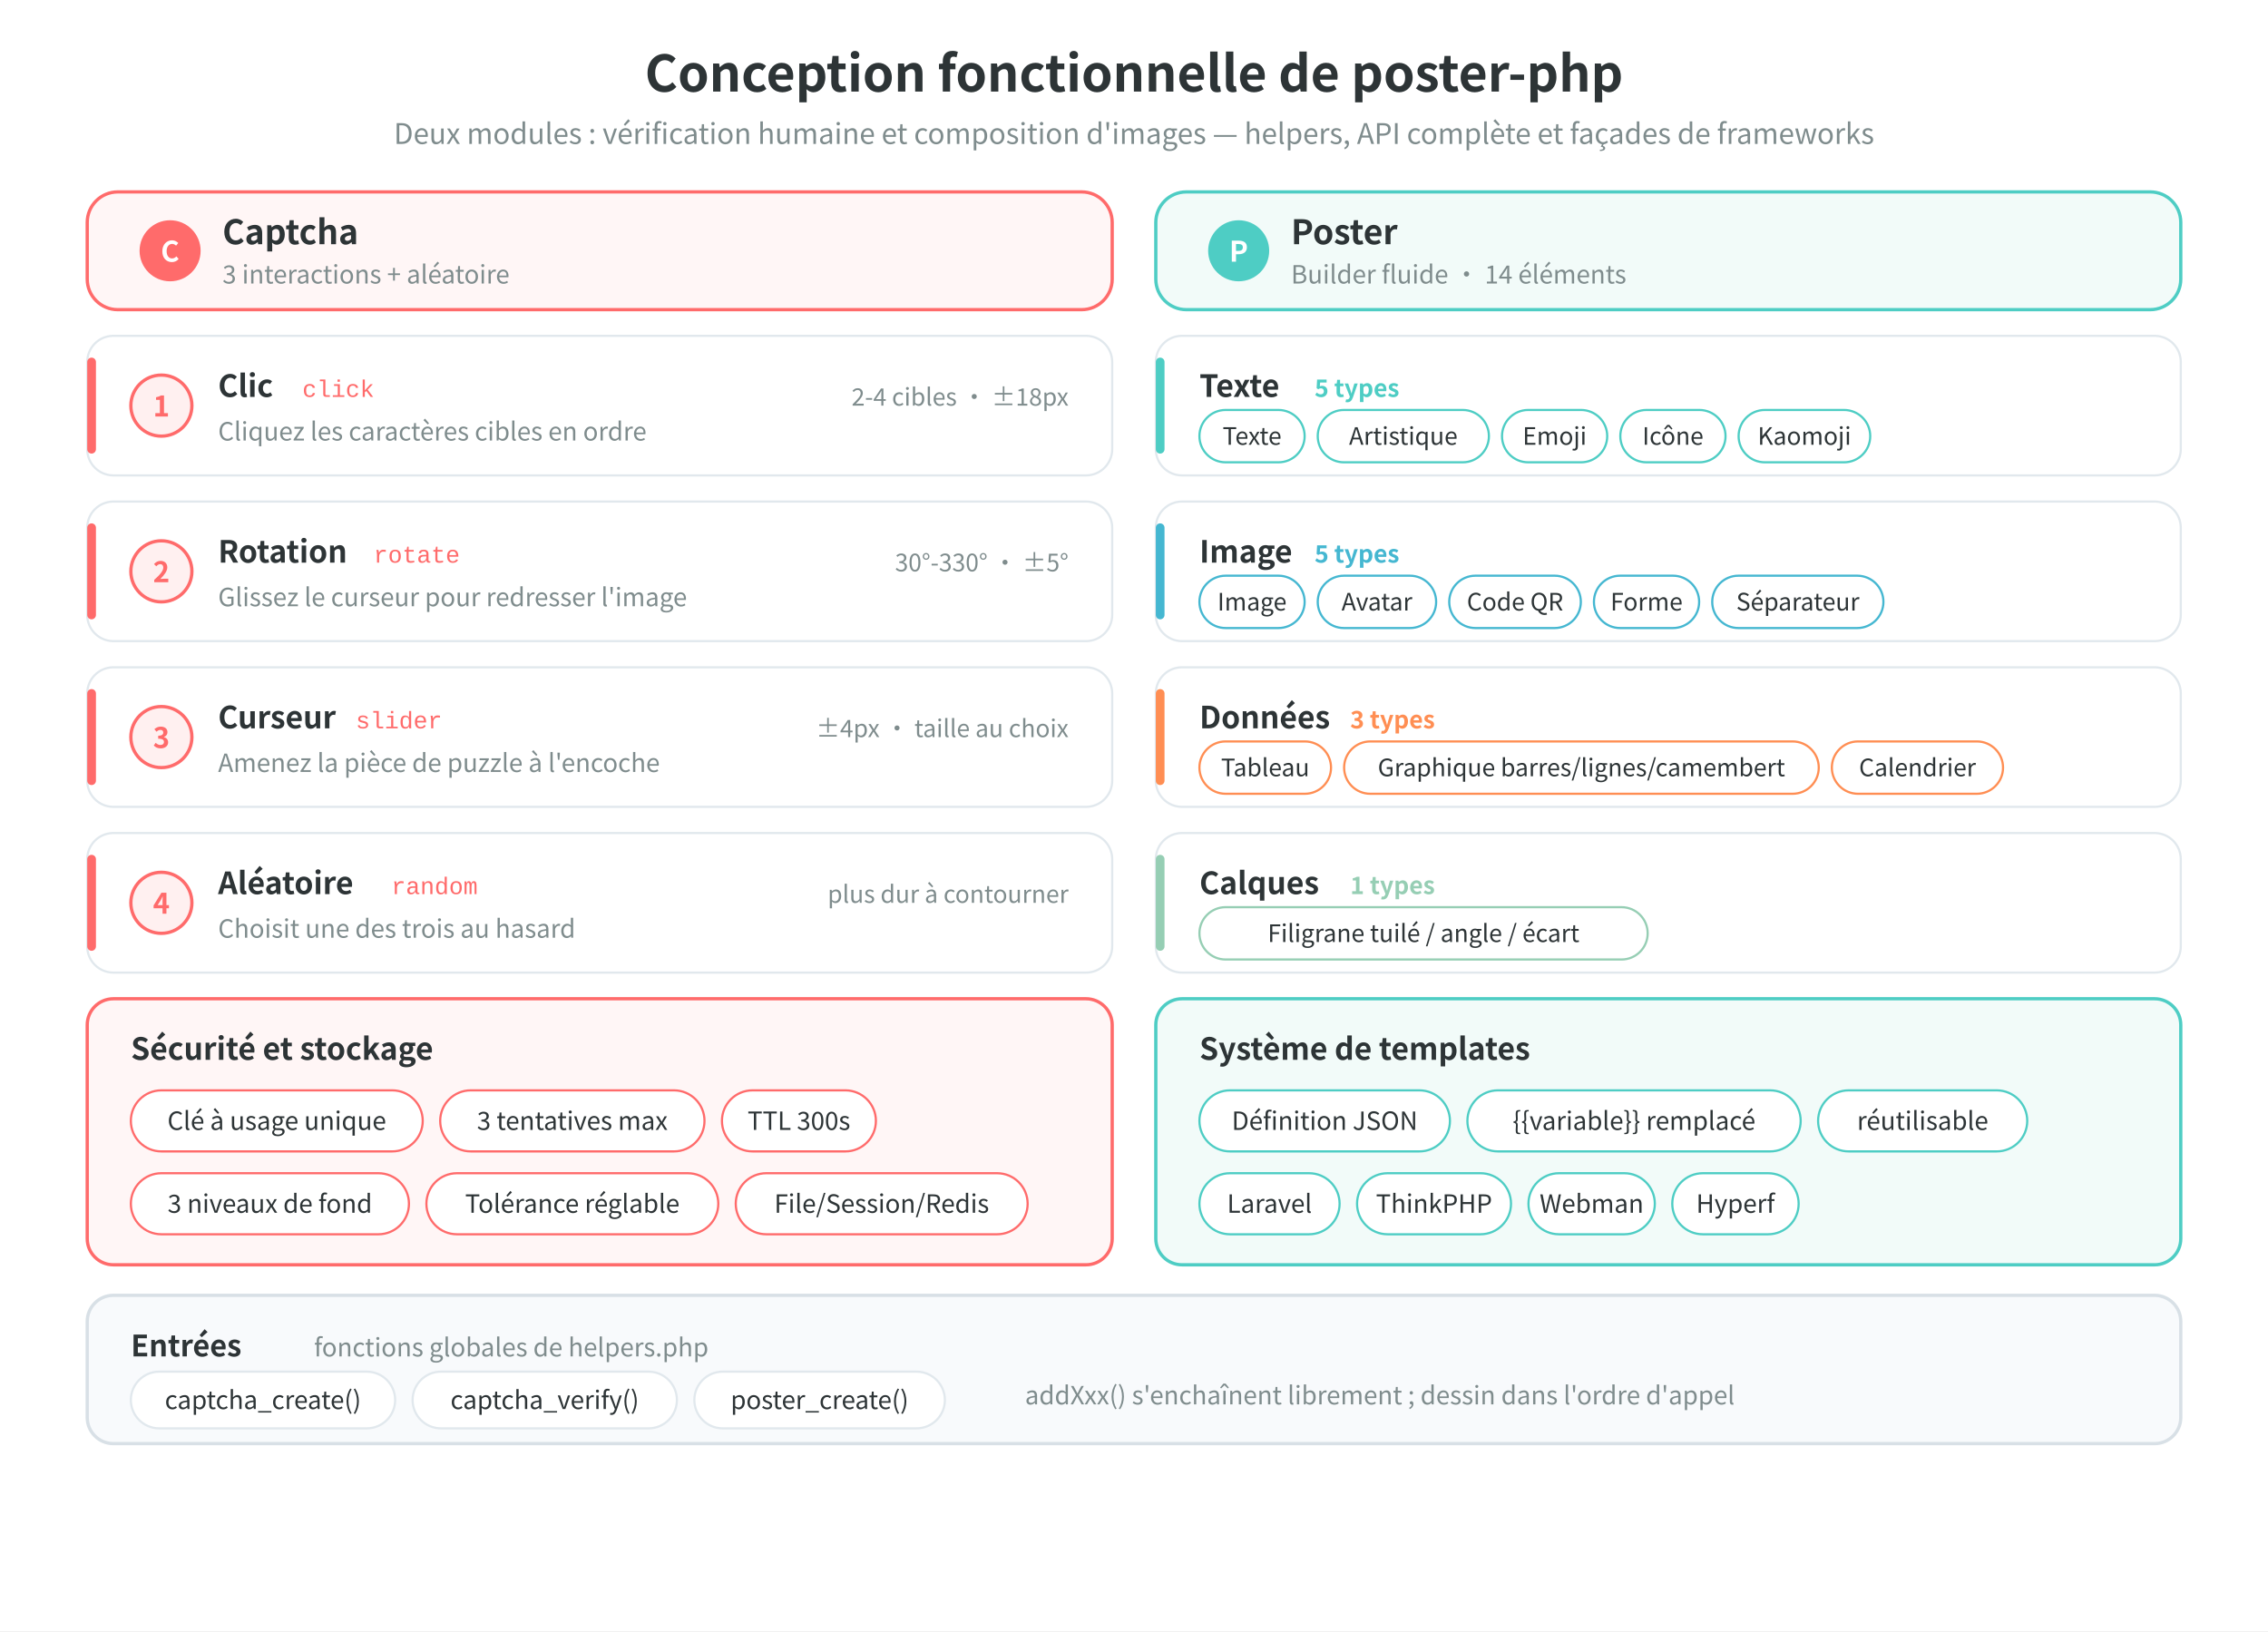
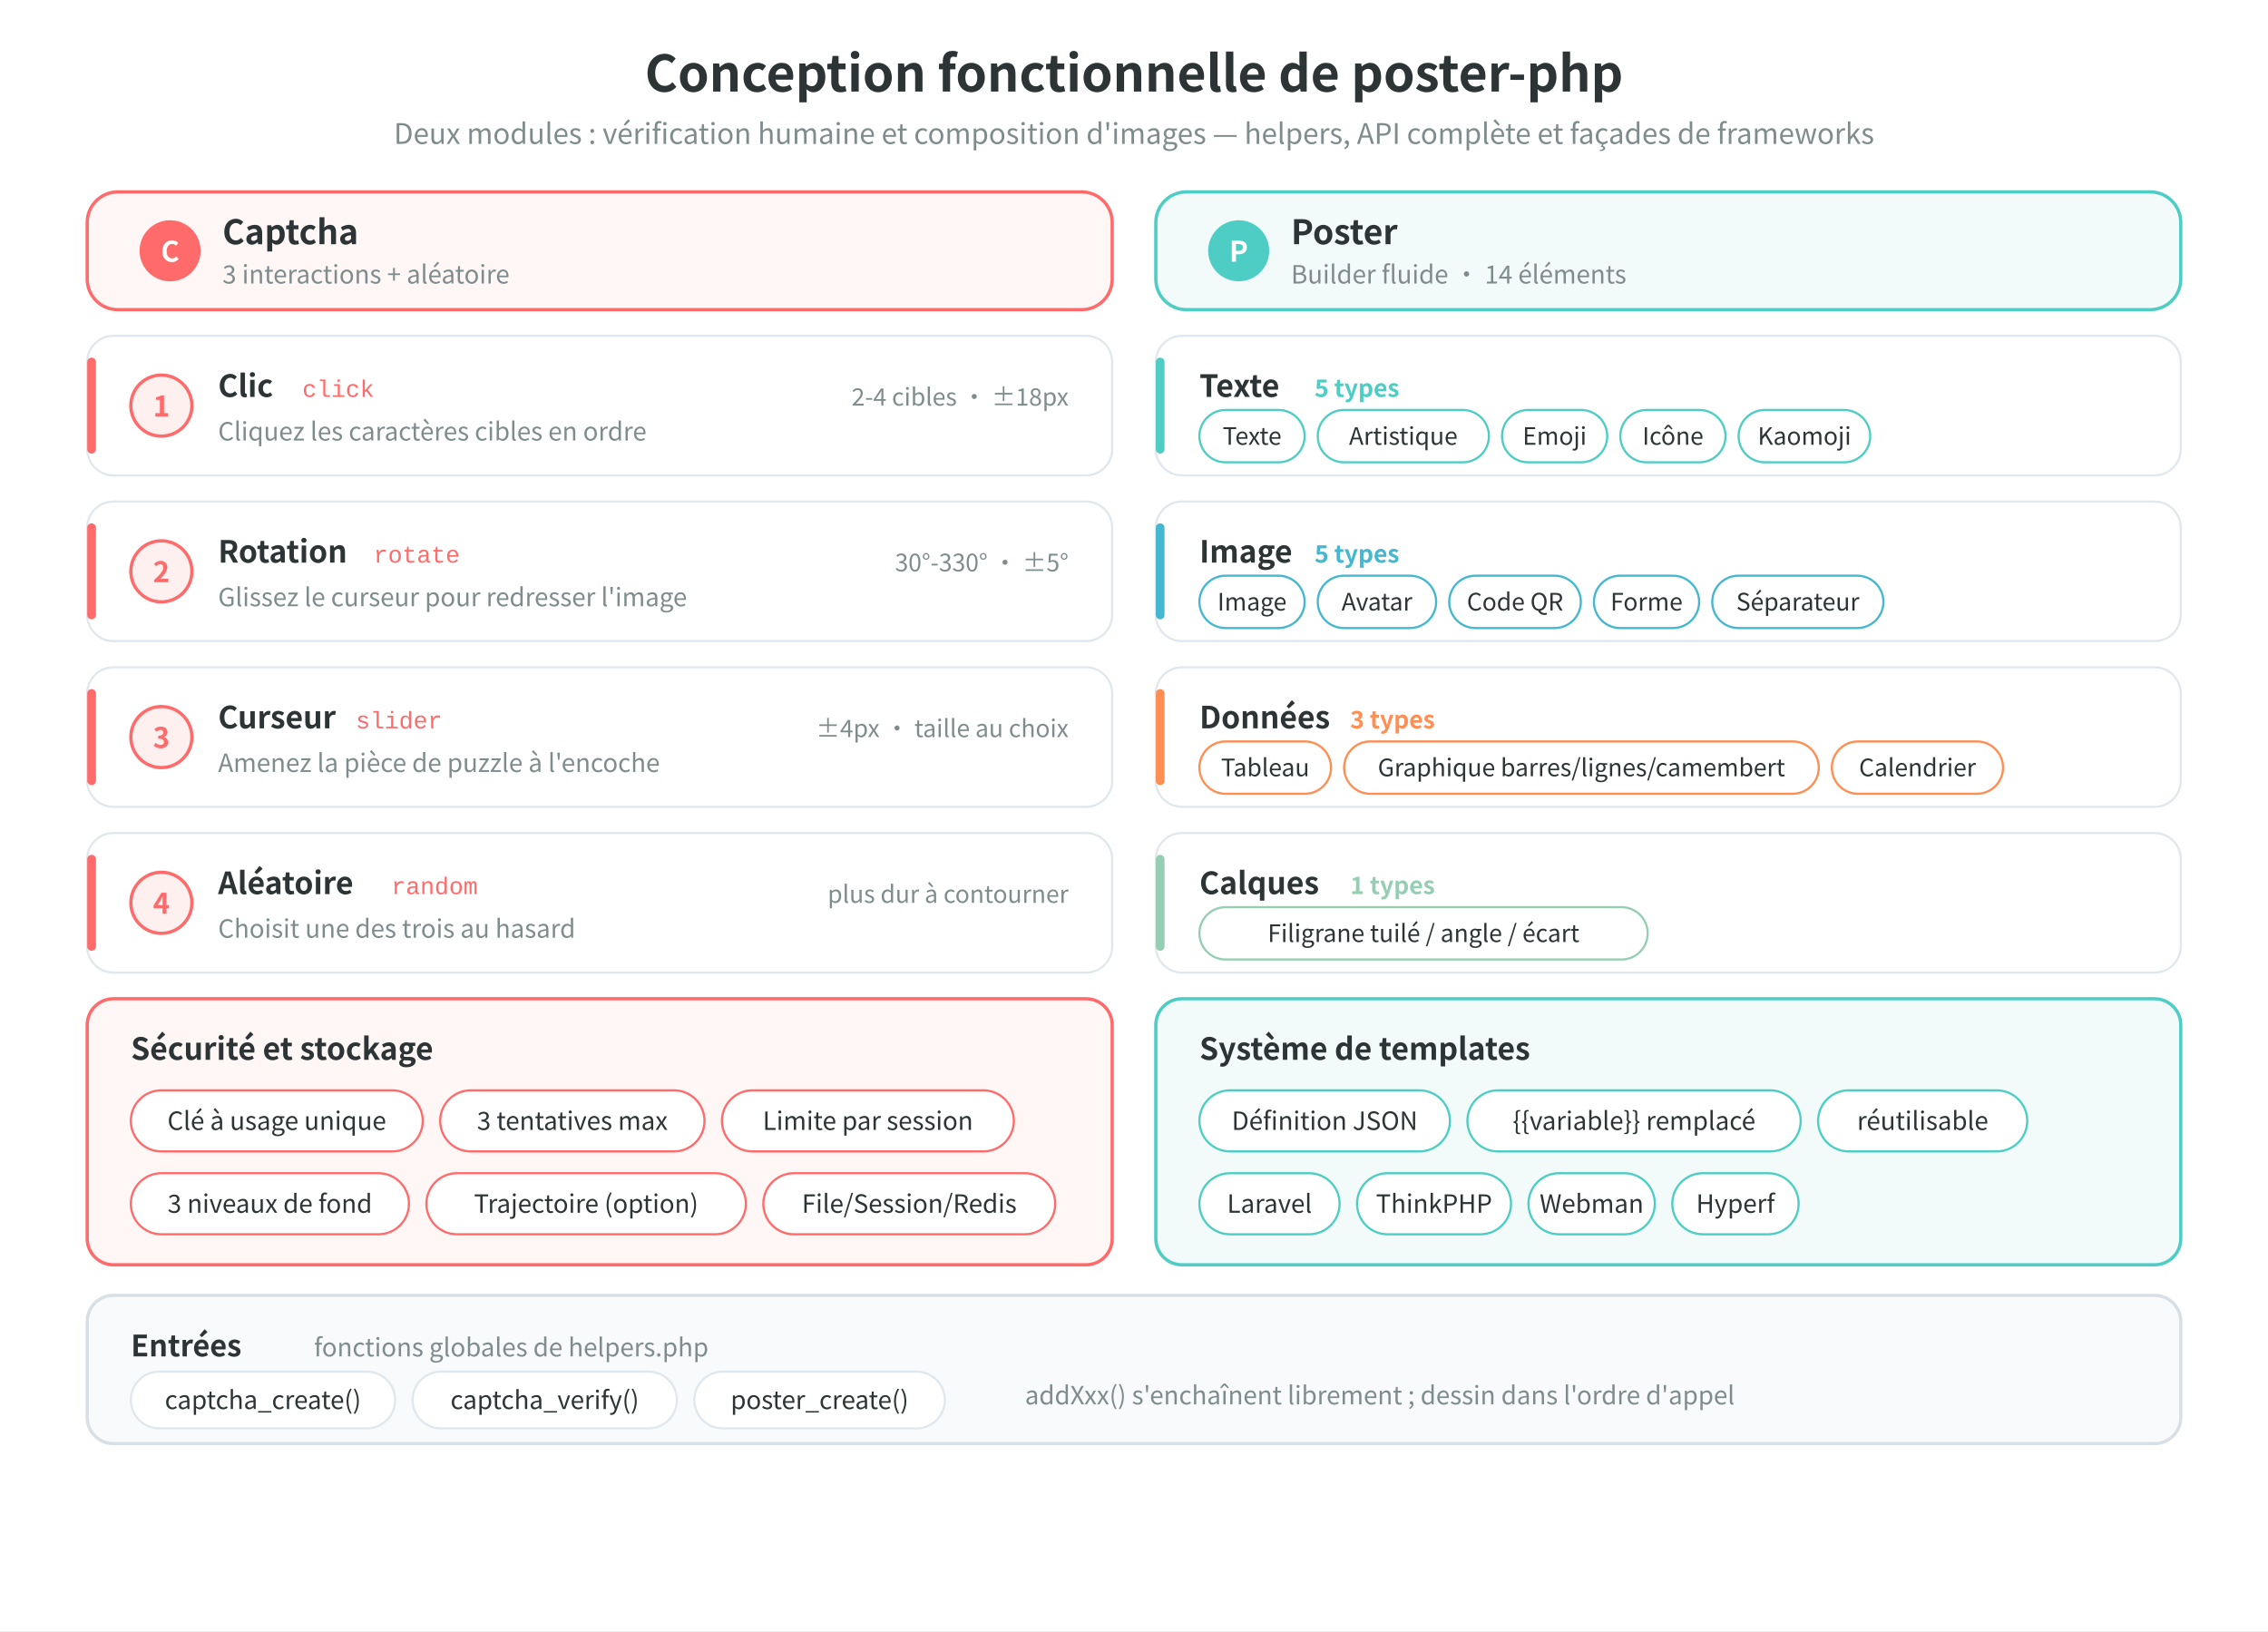
<svg xmlns="http://www.w3.org/2000/svg" viewBox="0 0 1040 748" width="1040" height="748" font-family="-apple-system,BlinkMacSystemFont,'Segoe UI','PingFang SC','Hiragino Sans GB','Microsoft YaHei','Noto Sans CJK SC',sans-serif" role="img" aria-label="Conception fonctionnelle de poster-php">
  <defs>
    <marker id="arrow" viewBox="0 0 10 10" refX="9" refY="5" markerWidth="6" markerHeight="6" orient="auto">
      <path d="M0 0L10 5L0 10Z" fill="#B2BEC3" />
    </marker>
  </defs>
  <rect width="1040" height="748" fill="#FFFFFF" />
  <text x="520" y="42" font-size="23" fill="#2D3436" font-weight="700" text-anchor="middle">Conception fonctionnelle de poster-php</text>
  <text x="520" y="66" font-size="13" fill="#7F8C8D" text-anchor="middle">Deux modules : vérification humaine et composition d'images — helpers, API complète et façades de frameworks</text>
  <rect x="40" y="88" width="470" height="54" rx="14" fill="#FFF6F6" stroke="#FF6B6B" stroke-width="1.5" />
  <circle cx="78" cy="115" r="14" fill="#FF6B6B" />
  <text x="78" y="120" font-size="13" fill="#FFFFFF" font-weight="700" text-anchor="middle">C</text>
  <text x="102" y="112" font-size="15.5" fill="#2D3436" font-weight="700">Captcha</text>
  <text x="102" y="130" font-size="11.5" fill="#7F8C8D">3 interactions + aléatoire</text>
  <rect x="530" y="88" width="470" height="54" rx="14" fill="#F2FBF9" stroke="#4ECDC4" stroke-width="1.5" />
  <circle cx="568" cy="115" r="14" fill="#4ECDC4" />
  <text x="568" y="120" font-size="13" fill="#FFFFFF" font-weight="700" text-anchor="middle">P</text>
  <text x="592" y="112" font-size="15.5" fill="#2D3436" font-weight="700">Poster</text>
  <text x="592" y="130" font-size="11.5" fill="#7F8C8D">Builder fluide · 14 éléments</text>
  <rect x="40" y="154" width="470" height="64" rx="12" fill="#FFFFFF" stroke="#E1E8ED" stroke-width="1" />
  <rect x="40" y="164" width="4" height="44" rx="2" fill="#FF6B6B" />
  <circle cx="74" cy="186" r="14" fill="#FFF0F0" stroke="#FF6B6B" stroke-width="1.5" />
  <text x="74" y="191" font-size="13" fill="#FF6B6B" font-weight="700" text-anchor="middle">1</text>
  <text x="100" y="182" font-size="14" fill="#2D3436" font-weight="600">Clic</text>
  <text x="138.65" y="182" font-size="11" fill="#FF6B6B" font-family="'SFMono-Regular',Consolas,'Liberation Mono',Menlo,monospace">click</text>
  <text x="100" y="202" font-size="11.5" fill="#7F8C8D">Cliquez les caractères cibles en ordre</text>
  <text x="490" y="186" font-size="11" fill="#7F8C8D" text-anchor="end">2-4 cibles · ±18px</text>
  <rect x="40" y="230" width="470" height="64" rx="12" fill="#FFFFFF" stroke="#E1E8ED" stroke-width="1" />
  <rect x="40" y="240" width="4" height="44" rx="2" fill="#FF6B6B" />
  <circle cx="74" cy="262" r="14" fill="#FFF0F0" stroke="#FF6B6B" stroke-width="1.5" />
  <text x="74" y="267" font-size="13" fill="#FF6B6B" font-weight="700" text-anchor="middle">2</text>
  <text x="100" y="258" font-size="14" fill="#2D3436" font-weight="600">Rotation</text>
  <text x="171.3" y="258" font-size="11" fill="#FF6B6B" font-family="'SFMono-Regular',Consolas,'Liberation Mono',Menlo,monospace">rotate</text>
  <text x="100" y="278" font-size="11.5" fill="#7F8C8D">Glissez le curseur pour redresser l'image</text>
  <text x="490" y="262" font-size="11" fill="#7F8C8D" text-anchor="end">30°-330° · ±5°</text>
  <rect x="40" y="306" width="470" height="64" rx="12" fill="#FFFFFF" stroke="#E1E8ED" stroke-width="1" />
  <rect x="40" y="316" width="4" height="44" rx="2" fill="#FF6B6B" />
  <circle cx="74" cy="338" r="14" fill="#FFF0F0" stroke="#FF6B6B" stroke-width="1.5" />
  <text x="74" y="343" font-size="13" fill="#FF6B6B" font-weight="700" text-anchor="middle">3</text>
  <text x="100" y="334" font-size="14" fill="#2D3436" font-weight="600">Curseur</text>
  <text x="163.13" y="334" font-size="11" fill="#FF6B6B" font-family="'SFMono-Regular',Consolas,'Liberation Mono',Menlo,monospace">slider</text>
  <text x="100" y="354" font-size="11.5" fill="#7F8C8D">Amenez la pièce de puzzle à l'encoche</text>
  <text x="490" y="338" font-size="11" fill="#7F8C8D" text-anchor="end">±4px · taille au choix</text>
  <rect x="40" y="382" width="470" height="64" rx="12" fill="#FFFFFF" stroke="#E1E8ED" stroke-width="1" />
  <rect x="40" y="392" width="4" height="44" rx="2" fill="#FF6B6B" />
  <circle cx="74" cy="414" r="14" fill="#FFF0F0" stroke="#FF6B6B" stroke-width="1.5" />
  <text x="74" y="419" font-size="13" fill="#FF6B6B" font-weight="700" text-anchor="middle">4</text>
  <text x="100" y="410" font-size="14" fill="#2D3436" font-weight="600">Aléatoire</text>
  <text x="179.46" y="410" font-size="11" fill="#FF6B6B" font-family="'SFMono-Regular',Consolas,'Liberation Mono',Menlo,monospace">random</text>
  <text x="100" y="430" font-size="11.5" fill="#7F8C8D">Choisit une des trois au hasard</text>
  <text x="490" y="414" font-size="11" fill="#7F8C8D" text-anchor="end">plus dur à contourner</text>
  <rect x="40" y="458" width="470" height="122" rx="12" fill="#FFF6F6" stroke="#FF6B6B" stroke-width="1.5" />
  <text x="60" y="486" font-size="14" fill="#2D3436" font-weight="700">Sécurité et stockage</text>
  <rect x="60" y="500" width="133.85" height="28" rx="14" fill="#FFFFFF" stroke="#FF6B6B" stroke-width="1" />
  <text x="126.93" y="518.14" font-size="11.5" fill="#2D3436" text-anchor="middle">Clé à usage unique</text>
  <rect x="201.85" y="500" width="121.2" height="28" rx="14" fill="#FFFFFF" stroke="#FF6B6B" stroke-width="1" />
  <text x="262.45" y="518.14" font-size="11.5" fill="#2D3436" text-anchor="middle">3 tentatives max</text>
-   <rect x="331.05" y="500" width="70.6" height="28" rx="14" fill="#FFFFFF" stroke="#FF6B6B" stroke-width="1" />
-   <text x="366.35" y="518.14" font-size="11.5" fill="#2D3436" text-anchor="middle">TTL 300s</text>
+   <rect x="331.05" y="500" width="133.85" height="28" rx="14" fill="#FFFFFF" stroke="#FF6B6B" stroke-width="1" />
+   <text x="397.98" y="518.14" font-size="11.5" fill="#2D3436" text-anchor="middle">Limite par session</text>
  <rect x="60" y="538" width="127.53" height="28" rx="14" fill="#FFFFFF" stroke="#FF6B6B" stroke-width="1" />
  <text x="123.76" y="556.14" font-size="11.5" fill="#2D3436" text-anchor="middle">3 niveaux de fond</text>
-   <rect x="195.53" y="538" width="133.85" height="28" rx="14" fill="#FFFFFF" stroke="#FF6B6B" stroke-width="1" />
-   <text x="262.45" y="556.14" font-size="11.5" fill="#2D3436" text-anchor="middle">Tolérance réglable</text>
-   <rect x="337.38" y="538" width="133.85" height="28" rx="14" fill="#FFFFFF" stroke="#FF6B6B" stroke-width="1" />
-   <text x="404.3" y="556.14" font-size="11.5" fill="#2D3436" text-anchor="middle">File/Session/Redis</text>
+   <rect x="195.53" y="538" width="146.5" height="28" rx="14" fill="#FFFFFF" stroke="#FF6B6B" stroke-width="1" />
+   <text x="268.78" y="556.14" font-size="11.5" fill="#2D3436" text-anchor="middle">Trajectoire (option)</text>
+   <rect x="350.03" y="538" width="133.85" height="28" rx="14" fill="#FFFFFF" stroke="#FF6B6B" stroke-width="1" />
+   <text x="416.95" y="556.14" font-size="11.5" fill="#2D3436" text-anchor="middle">File/Session/Redis</text>
  <rect x="530" y="154" width="470" height="64" rx="12" fill="#FFFFFF" stroke="#E1E8ED" stroke-width="1" />
  <rect x="530" y="164" width="4" height="44" rx="2" fill="#4ECDC4" />
  <text x="550" y="182" font-size="14" fill="#2D3436" font-weight="600">Texte</text>
  <text x="602.81" y="182" font-size="11" fill="#4ECDC4" font-weight="700">5 types</text>
  <rect x="550" y="188" width="48.25" height="24" rx="12" fill="#FFFFFF" stroke="#4ECDC4" stroke-width="1" />
  <text x="574.13" y="203.96" font-size="11" fill="#2D3436" text-anchor="middle">Texte</text>
  <rect x="604.25" y="188" width="78.5" height="24" rx="12" fill="#FFFFFF" stroke="#4ECDC4" stroke-width="1" />
  <text x="643.5" y="203.96" font-size="11" fill="#2D3436" text-anchor="middle">Artistique</text>
  <rect x="688.75" y="188" width="48.25" height="24" rx="12" fill="#FFFFFF" stroke="#4ECDC4" stroke-width="1" />
  <text x="712.88" y="203.96" font-size="11" fill="#2D3436" text-anchor="middle">Emoji</text>
  <rect x="743" y="188" width="48.25" height="24" rx="12" fill="#FFFFFF" stroke="#4ECDC4" stroke-width="1" />
  <text x="767.13" y="203.96" font-size="11" fill="#2D3436" text-anchor="middle">Icône</text>
  <rect x="797.25" y="188" width="60.35" height="24" rx="12" fill="#FFFFFF" stroke="#4ECDC4" stroke-width="1" />
  <text x="827.43" y="203.96" font-size="11" fill="#2D3436" text-anchor="middle">Kaomoji</text>
  <rect x="530" y="230" width="470" height="64" rx="12" fill="#FFFFFF" stroke="#E1E8ED" stroke-width="1" />
  <rect x="530" y="240" width="4" height="44" rx="2" fill="#45B7D1" />
  <text x="550" y="258" font-size="14" fill="#2D3436" font-weight="600">Image</text>
  <text x="602.81" y="258" font-size="11" fill="#45B7D1" font-weight="700">5 types</text>
  <rect x="550" y="264" width="48.25" height="24" rx="12" fill="#FFFFFF" stroke="#45B7D1" stroke-width="1" />
  <text x="574.13" y="279.96" font-size="11" fill="#2D3436" text-anchor="middle">Image</text>
  <rect x="604.25" y="264" width="54.3" height="24" rx="12" fill="#FFFFFF" stroke="#45B7D1" stroke-width="1" />
  <text x="631.4" y="279.96" font-size="11" fill="#2D3436" text-anchor="middle">Avatar</text>
  <rect x="664.55" y="264" width="60.35" height="24" rx="12" fill="#FFFFFF" stroke="#45B7D1" stroke-width="1" />
  <text x="694.73" y="279.96" font-size="11" fill="#2D3436" text-anchor="middle">Code QR</text>
  <rect x="730.9" y="264" width="48.25" height="24" rx="12" fill="#FFFFFF" stroke="#45B7D1" stroke-width="1" />
  <text x="755.03" y="279.96" font-size="11" fill="#2D3436" text-anchor="middle">Forme</text>
  <rect x="785.15" y="264" width="78.5" height="24" rx="12" fill="#FFFFFF" stroke="#45B7D1" stroke-width="1" />
  <text x="824.4" y="279.96" font-size="11" fill="#2D3436" text-anchor="middle">Séparateur</text>
  <rect x="530" y="306" width="470" height="64" rx="12" fill="#FFFFFF" stroke="#E1E8ED" stroke-width="1" />
  <rect x="530" y="316" width="4" height="44" rx="2" fill="#FF8E53" />
  <text x="550" y="334" font-size="14" fill="#2D3436" font-weight="600">Données</text>
  <text x="619.13" y="334" font-size="11" fill="#FF8E53" font-weight="700">3 types</text>
  <rect x="550" y="340" width="60.35" height="24" rx="12" fill="#FFFFFF" stroke="#FF8E53" stroke-width="1" />
  <text x="580.18" y="355.96" font-size="11" fill="#2D3436" text-anchor="middle">Tableau</text>
  <rect x="616.35" y="340" width="217.65" height="24" rx="12" fill="#FFFFFF" stroke="#FF8E53" stroke-width="1" />
  <text x="725.18" y="355.96" font-size="11" fill="#2D3436" text-anchor="middle">Graphique barres/lignes/camembert</text>
  <rect x="840" y="340" width="78.5" height="24" rx="12" fill="#FFFFFF" stroke="#FF8E53" stroke-width="1" />
  <text x="879.25" y="355.96" font-size="11" fill="#2D3436" text-anchor="middle">Calendrier</text>
  <rect x="530" y="382" width="470" height="64" rx="12" fill="#FFFFFF" stroke="#E1E8ED" stroke-width="1" />
  <rect x="530" y="392" width="4" height="44" rx="2" fill="#96CEB4" />
  <text x="550" y="410" font-size="14" fill="#2D3436" font-weight="600">Calques</text>
  <text x="619.13" y="410" font-size="11" fill="#96CEB4" font-weight="700">1 types</text>
  <rect x="550" y="416" width="205.55" height="24" rx="12" fill="#FFFFFF" stroke="#96CEB4" stroke-width="1" />
  <text x="652.78" y="431.96" font-size="11" fill="#2D3436" text-anchor="middle">Filigrane tuilé / angle / écart</text>
  <rect x="530" y="458" width="470" height="122" rx="12" fill="#F2FBF9" stroke="#4ECDC4" stroke-width="1.5" />
  <text x="550" y="486" font-size="14" fill="#2D3436" font-weight="700">Système de templates</text>
  <rect x="550" y="500" width="114.88" height="28" rx="14" fill="#FFFFFF" stroke="#4ECDC4" stroke-width="1" />
  <text x="607.44" y="518.14" font-size="11.5" fill="#2D3436" text-anchor="middle">Définition JSON</text>
  <rect x="672.88" y="500" width="152.83" height="28" rx="14" fill="#FFFFFF" stroke="#4ECDC4" stroke-width="1" />
  <text x="749.29" y="518.14" font-size="11.5" fill="#2D3436" text-anchor="middle">{{variable}} remplacé</text>
  <rect x="833.7" y="500" width="95.9" height="28" rx="14" fill="#FFFFFF" stroke="#4ECDC4" stroke-width="1" />
  <text x="881.65" y="518.14" font-size="11.5" fill="#2D3436" text-anchor="middle">réutilisable</text>
  <rect x="550" y="538" width="64.28" height="28" rx="14" fill="#FFFFFF" stroke="#4ECDC4" stroke-width="1" />
  <text x="582.14" y="556.14" font-size="11.5" fill="#2D3436" text-anchor="middle">Laravel</text>
  <rect x="622.28" y="538" width="70.6" height="28" rx="14" fill="#FFFFFF" stroke="#4ECDC4" stroke-width="1" />
  <text x="657.58" y="556.14" font-size="11.5" fill="#2D3436" text-anchor="middle">ThinkPHP</text>
  <rect x="700.88" y="538" width="57.95" height="28" rx="14" fill="#FFFFFF" stroke="#4ECDC4" stroke-width="1" />
  <text x="729.85" y="556.14" font-size="11.5" fill="#2D3436" text-anchor="middle">Webman</text>
  <rect x="766.83" y="538" width="57.95" height="28" rx="14" fill="#FFFFFF" stroke="#4ECDC4" stroke-width="1" />
  <text x="795.8" y="556.14" font-size="11.5" fill="#2D3436" text-anchor="middle">Hyperf</text>
  <rect x="40" y="594" width="960" height="68" rx="12" fill="#F8FAFC" stroke="#D8E0E6" stroke-width="1.5" />
  <text x="60" y="622" font-size="13.5" fill="#2D3436" font-weight="700">Entrées</text>
  <text x="144" y="622" font-size="11.5" fill="#7F8C8D">fonctions globales de helpers.php</text>
  <rect x="60" y="629" width="121.2" height="26" rx="13" fill="#FFFFFF" stroke="#E1E8ED" stroke-width="1" />
  <text x="120.6" y="646.14" font-size="11.5" fill="#2D3436" text-anchor="middle">captcha_create()</text>
  <rect x="189.2" y="629" width="121.2" height="26" rx="13" fill="#FFFFFF" stroke="#E1E8ED" stroke-width="1" />
  <text x="249.8" y="646.14" font-size="11.5" fill="#2D3436" text-anchor="middle">captcha_verify()</text>
  <rect x="318.4" y="629" width="114.88" height="26" rx="13" fill="#FFFFFF" stroke="#E1E8ED" stroke-width="1" />
  <text x="375.84" y="646.14" font-size="11.5" fill="#2D3436" text-anchor="middle">poster_create()</text>
  <text x="470" y="644" font-size="11.5" fill="#7F8C8D">addXxx() s'enchaînent librement ; dessin dans l'ordre d'appel</text>
</svg>
